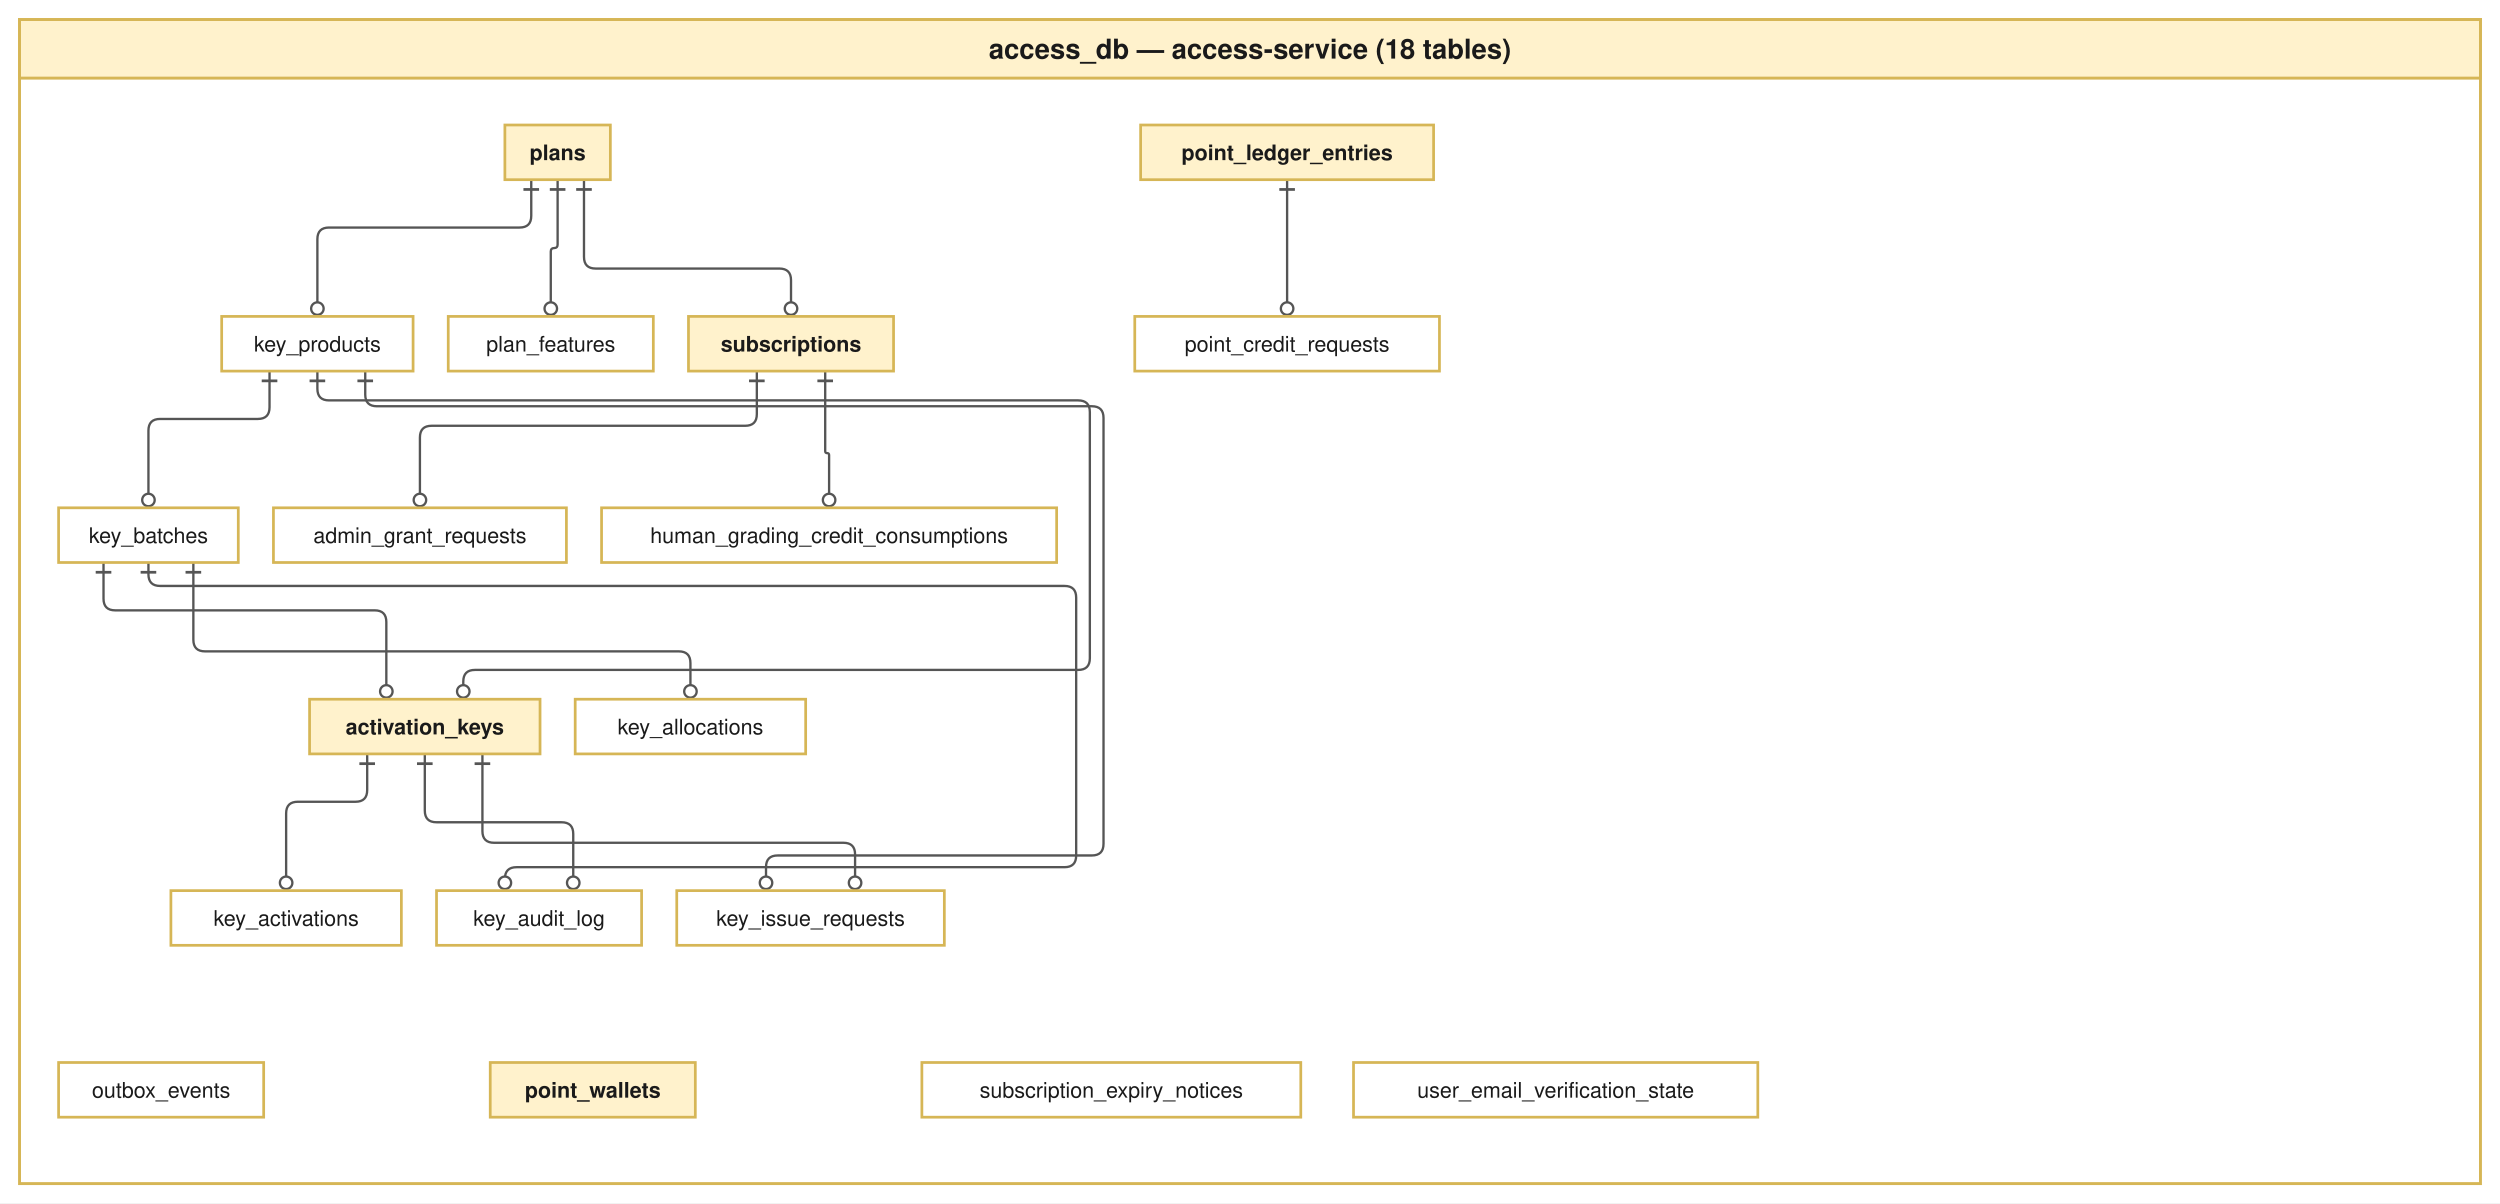
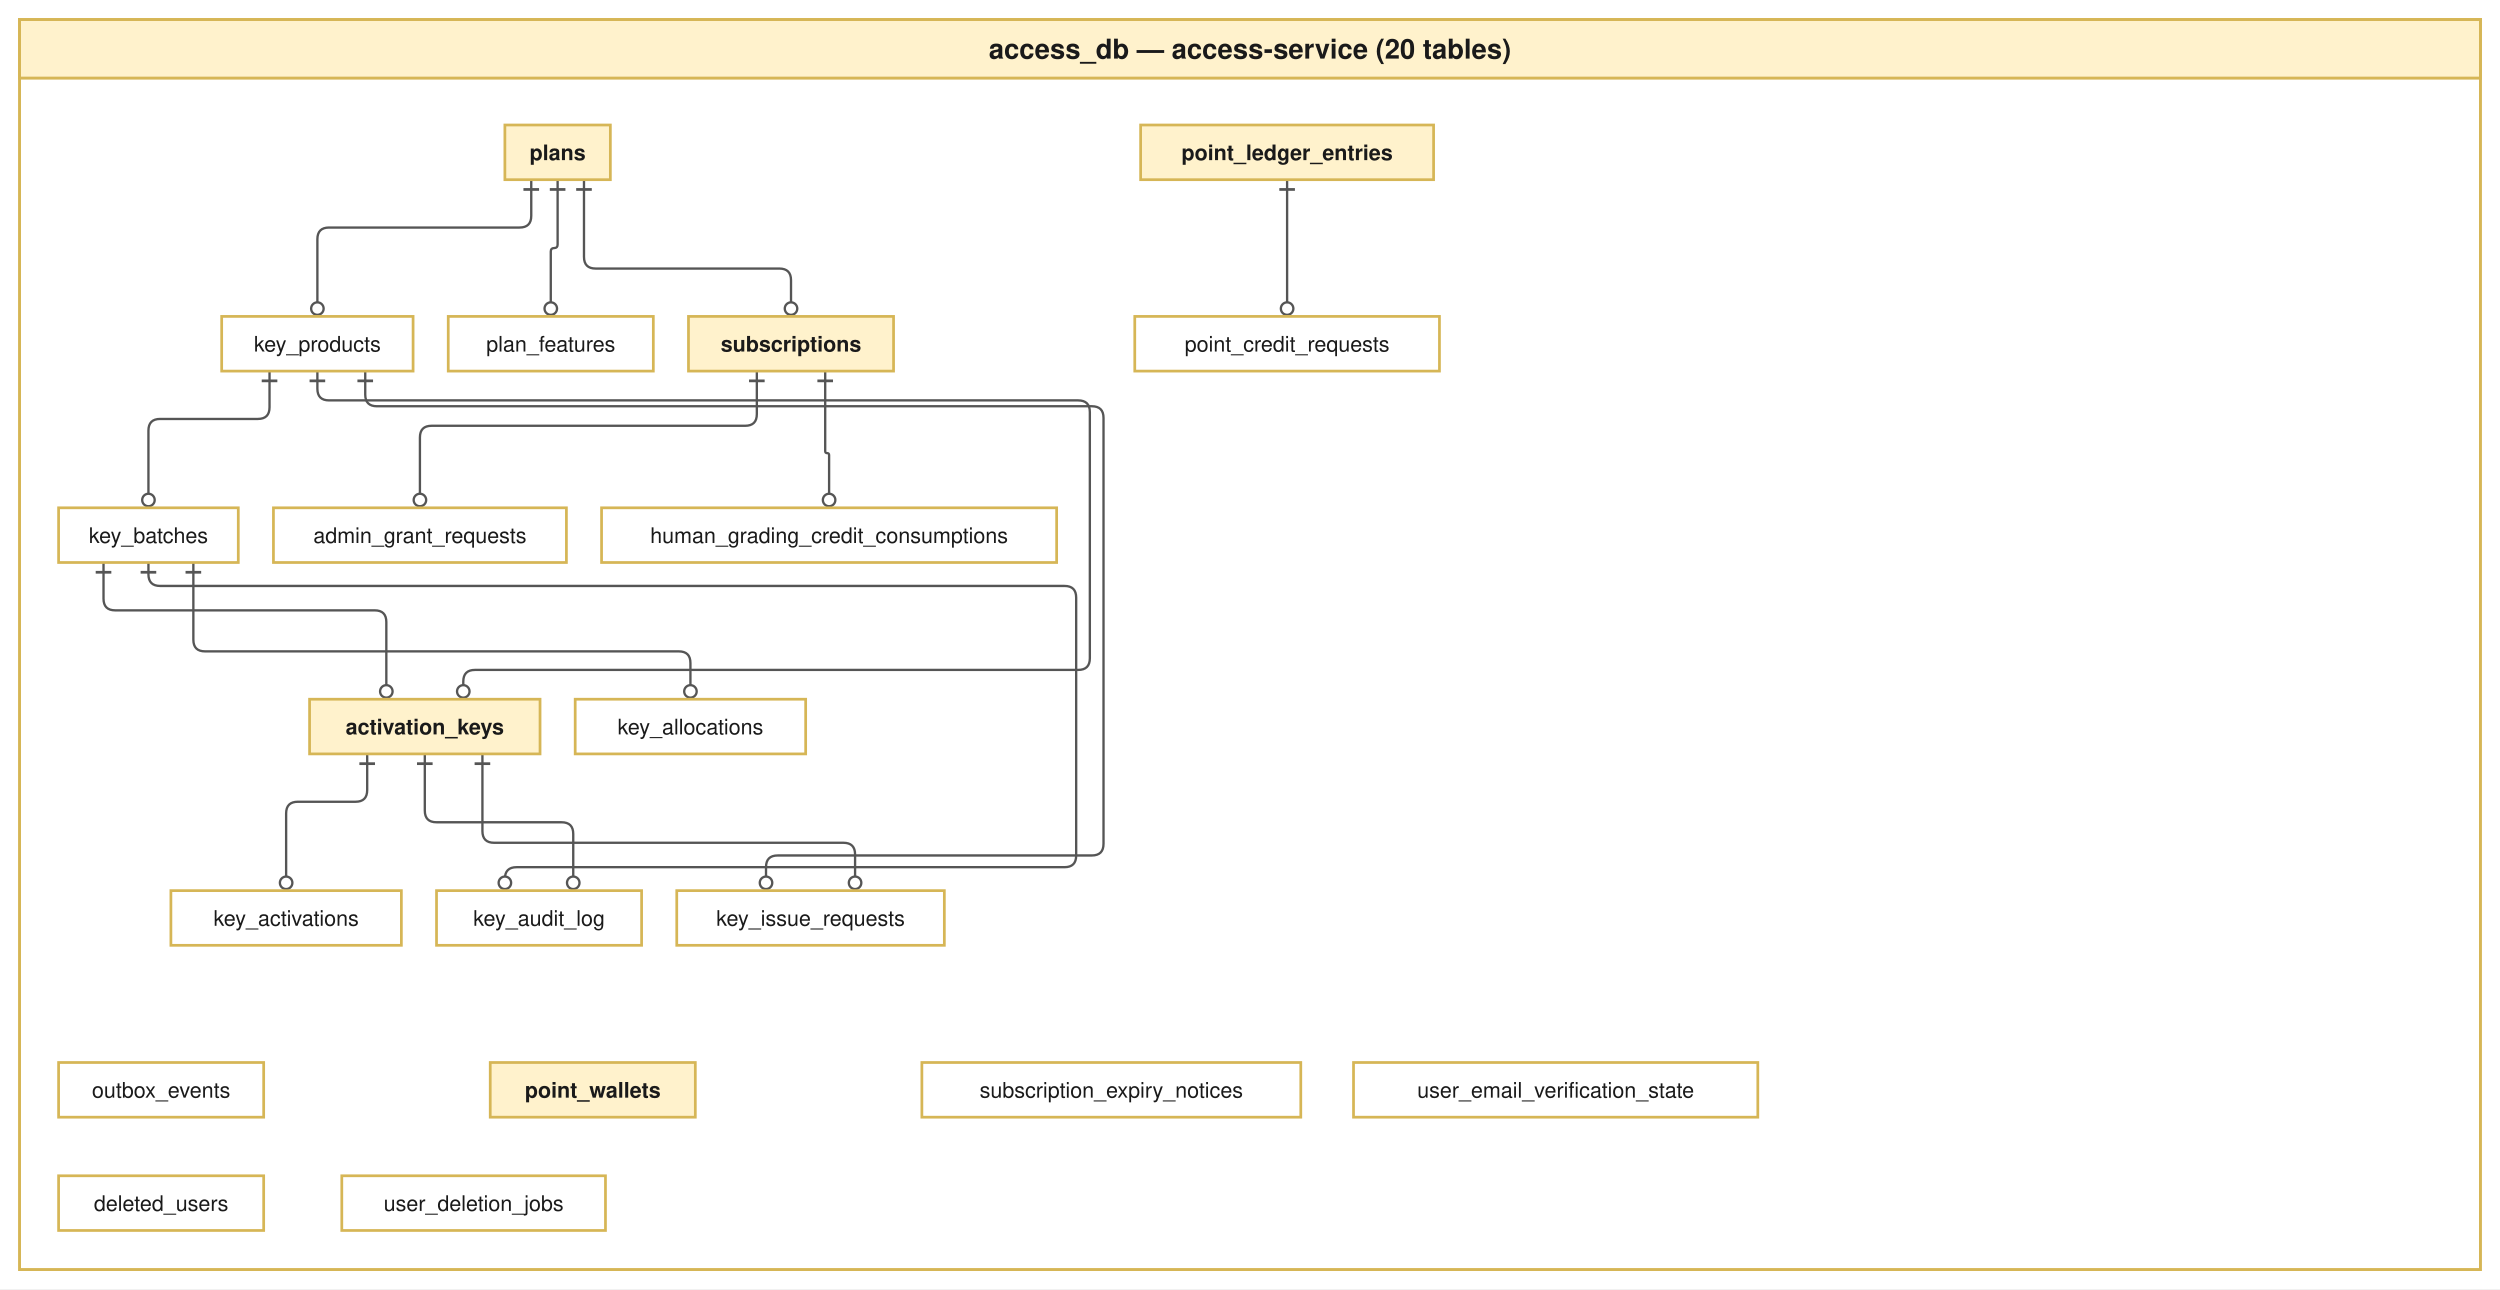
- <svg xmlns="http://www.w3.org/2000/svg" viewBox="0 0 1280 616" width="1280" height="616">
-   <rect width="1280" height="616" fill="#ffffff" />
-   <rect x="10" y="10" width="1260" height="596" fill="#ffffff" stroke="#d6b656" stroke-width="1.5" />
+ <svg xmlns="http://www.w3.org/2000/svg" viewBox="0 0 1280 660" width="1280" height="660">
+   <rect width="1280" height="660" fill="#ffffff" />
+   <rect x="10" y="10" width="1260" height="640" fill="#ffffff" stroke="#d6b656" stroke-width="1.5" />
  <rect x="10" y="10" width="1260" height="30" fill="#fff2cc" stroke="#d6b656" stroke-width="1.5" />
-   <text x="640.0" y="30" font-family="Helvetica, Arial, sans-serif" font-size="14" font-weight="700" text-anchor="middle" fill="#1a1a1a">access_db — access-service (18 tables)</text>
+   <text x="640.0" y="30" font-family="Helvetica, Arial, sans-serif" font-size="14" font-weight="700" text-anchor="middle" fill="#1a1a1a">access_db — access-service (20 tables)</text>
  <path d="M188.0,386.0 L188.0,404.5 Q188.0,410.5 182.0,410.5 L152.5,410.5 Q146.5,410.5 146.5,416.5 L146.5,456.0" fill="none" stroke="#555555" stroke-width="1.2" />
  <circle cx="146.5" cy="452.0" r="3.2" fill="#ffffff" stroke="#555555" stroke-width="1.2" />
  <line x1="184.0" y1="391.0" x2="192.0" y2="391.0" stroke="#555555" stroke-width="1.4" />
  <path d="M217.5,386.0 L217.5,415.0 Q217.5,421.0 223.5,421.0 L287.5,421.0 Q293.5,421.0 293.5,427.0 L293.5,456.0" fill="none" stroke="#555555" stroke-width="1.2" />
  <circle cx="293.5" cy="452.0" r="3.2" fill="#ffffff" stroke="#555555" stroke-width="1.2" />
  <line x1="213.5" y1="391.0" x2="221.5" y2="391.0" stroke="#555555" stroke-width="1.4" />
  <path d="M247.0,386.0 L247.0,425.5 Q247.0,431.5 253.0,431.5 L431.8,431.5 Q437.8,431.5 437.8,437.5 L437.8,456.0" fill="none" stroke="#555555" stroke-width="1.2" />
  <circle cx="437.8" cy="452.0" r="3.2" fill="#ffffff" stroke="#555555" stroke-width="1.2" />
  <line x1="243.0" y1="391.0" x2="251.0" y2="391.0" stroke="#555555" stroke-width="1.4" />
  <path d="M53.0,288.0 L53.0,306.5 Q53.0,312.5 59.0,312.5 L191.8,312.5 Q197.8,312.5 197.8,318.5 L197.8,358.0" fill="none" stroke="#555555" stroke-width="1.2" />
  <circle cx="197.8" cy="354.0" r="3.2" fill="#ffffff" stroke="#555555" stroke-width="1.2" />
  <line x1="49.0" y1="293.0" x2="57.0" y2="293.0" stroke="#555555" stroke-width="1.4" />
  <path d="M99.0,288.0 L99.0,327.5 Q99.0,333.5 105.0,333.5 L347.5,333.5 Q353.5,333.5 353.5,339.5 L353.5,358.0" fill="none" stroke="#555555" stroke-width="1.2" />
  <circle cx="353.5" cy="354.0" r="3.2" fill="#ffffff" stroke="#555555" stroke-width="1.2" />
  <line x1="95.0" y1="293.0" x2="103.0" y2="293.0" stroke="#555555" stroke-width="1.4" />
  <path d="M76.0,288.0 L76.0,294.0 Q76.0,300.0 82.0,300.0 L545.0,300.0 Q551.0,300.0 551.0,306.0 L551.0,438.0 Q551.0,444.0 545.0,444.0 L264.5,444.0 Q258.5,444.0 258.5,450.0 L258.5,456.0" fill="none" stroke="#555555" stroke-width="1.2" />
  <circle cx="258.5" cy="452.0" r="3.2" fill="#ffffff" stroke="#555555" stroke-width="1.2" />
  <line x1="72.0" y1="293.0" x2="80.0" y2="293.0" stroke="#555555" stroke-width="1.4" />
  <path d="M162.5,190.0 L162.5,199.0 Q162.5,205.0 168.5,205.0 L552.0,205.0 Q558.0,205.0 558.0,211.0 L558.0,337.0 Q558.0,343.0 552.0,343.0 L243.2,343.0 Q237.2,343.0 237.2,349.0 L237.2,358.0" fill="none" stroke="#555555" stroke-width="1.2" />
  <circle cx="237.2" cy="354.0" r="3.2" fill="#ffffff" stroke="#555555" stroke-width="1.2" />
  <line x1="158.5" y1="195.0" x2="166.5" y2="195.0" stroke="#555555" stroke-width="1.4" />
  <path d="M138.0,190.0 L138.0,208.5 Q138.0,214.5 132.0,214.5 L82.0,214.5 Q76.0,214.5 76.0,220.5 L76.0,260.0" fill="none" stroke="#555555" stroke-width="1.2" />
  <circle cx="76.0" cy="256.0" r="3.2" fill="#ffffff" stroke="#555555" stroke-width="1.2" />
  <line x1="134.0" y1="195.0" x2="142.0" y2="195.0" stroke="#555555" stroke-width="1.4" />
  <path d="M187.0,190.0 L187.0,202.0 Q187.0,208.0 193.0,208.0 L559.0,208.0 Q565.0,208.0 565.0,214.0 L565.0,432.0 Q565.0,438.0 559.0,438.0 L398.2,438.0 Q392.2,438.0 392.2,444.0 L392.2,456.0" fill="none" stroke="#555555" stroke-width="1.2" />
  <circle cx="392.2" cy="452.0" r="3.2" fill="#ffffff" stroke="#555555" stroke-width="1.2" />
  <line x1="183.0" y1="195.0" x2="191.0" y2="195.0" stroke="#555555" stroke-width="1.4" />
  <path d="M272.0,92.0 L272.0,110.5 Q272.0,116.5 266.0,116.5 L168.5,116.5 Q162.5,116.5 162.5,122.5 L162.5,162.0" fill="none" stroke="#555555" stroke-width="1.2" />
  <circle cx="162.5" cy="158.0" r="3.2" fill="#ffffff" stroke="#555555" stroke-width="1.2" />
  <line x1="268.0" y1="97.0" x2="276.0" y2="97.0" stroke="#555555" stroke-width="1.4" />
  <path d="M285.5,92.0 L285.5,125.2 Q285.5,127.0 283.8,127.0 L283.8,127.0 Q282.0,127.0 282.0,128.8 L282.0,162.0" fill="none" stroke="#555555" stroke-width="1.2" />
  <circle cx="282.0" cy="158.0" r="3.2" fill="#ffffff" stroke="#555555" stroke-width="1.2" />
  <line x1="281.5" y1="97.0" x2="289.5" y2="97.0" stroke="#555555" stroke-width="1.4" />
  <path d="M299.0,92.0 L299.0,131.5 Q299.0,137.5 305.0,137.5 L399.0,137.5 Q405.0,137.5 405.0,143.5 L405.0,162.0" fill="none" stroke="#555555" stroke-width="1.2" />
  <circle cx="405.0" cy="158.0" r="3.2" fill="#ffffff" stroke="#555555" stroke-width="1.2" />
  <line x1="295.0" y1="97.0" x2="303.0" y2="97.0" stroke="#555555" stroke-width="1.4" />
  <path d="M659.0,92.0 L659.0,126.5 Q659.0,127.0 659.0,127.0 L659.0,127.0 Q659.0,127.0 659.0,127.5 L659.0,162.0" fill="none" stroke="#555555" stroke-width="1.2" />
  <circle cx="659.0" cy="158.0" r="3.2" fill="#ffffff" stroke="#555555" stroke-width="1.2" />
  <line x1="655.0" y1="97.0" x2="663.0" y2="97.0" stroke="#555555" stroke-width="1.4" />
  <path d="M387.5,190.0 L387.5,212.0 Q387.5,218.0 381.5,218.0 L221.0,218.0 Q215.0,218.0 215.0,224.0 L215.0,260.0" fill="none" stroke="#555555" stroke-width="1.2" />
  <circle cx="215.0" cy="256.0" r="3.2" fill="#ffffff" stroke="#555555" stroke-width="1.2" />
  <line x1="383.5" y1="195.0" x2="391.5" y2="195.0" stroke="#555555" stroke-width="1.4" />
  <path d="M422.5,190.0 L422.5,231.0 Q422.5,232.0 423.5,232.0 L423.5,232.0 Q424.5,232.0 424.5,233.0 L424.5,260.0" fill="none" stroke="#555555" stroke-width="1.2" />
  <circle cx="424.5" cy="256.0" r="3.2" fill="#ffffff" stroke="#555555" stroke-width="1.2" />
  <line x1="418.5" y1="195.0" x2="426.5" y2="195.0" stroke="#555555" stroke-width="1.4" />
  <rect x="158.5" y="358" width="118" height="28" fill="#fff2cc" stroke="#d6b656" stroke-width="1.4" />
  <text x="217.5" y="376" font-family="Helvetica, Arial, sans-serif" font-size="11" font-weight="700" text-anchor="middle" fill="#1a1a1a">activation_keys</text>
  <rect x="140.0" y="260" width="150" height="28" fill="#ffffff" stroke="#d6b656" stroke-width="1.4" />
  <text x="215.0" y="278" font-family="Helvetica, Arial, sans-serif" font-size="11" font-weight="400" text-anchor="middle" fill="#1a1a1a">admin_grant_requests</text>
  <rect x="308.0" y="260" width="233" height="28" fill="#ffffff" stroke="#d6b656" stroke-width="1.4" />
  <text x="424.5" y="278" font-family="Helvetica, Arial, sans-serif" font-size="11" font-weight="400" text-anchor="middle" fill="#1a1a1a">human_grading_credit_consumptions</text>
  <rect x="87.5" y="456" width="118" height="28" fill="#ffffff" stroke="#d6b656" stroke-width="1.4" />
  <text x="146.5" y="474" font-family="Helvetica, Arial, sans-serif" font-size="11" font-weight="400" text-anchor="middle" fill="#1a1a1a">key_activations</text>
  <rect x="294.5" y="358" width="118" height="28" fill="#ffffff" stroke="#d6b656" stroke-width="1.4" />
  <text x="353.5" y="376" font-family="Helvetica, Arial, sans-serif" font-size="11" font-weight="400" text-anchor="middle" fill="#1a1a1a">key_allocations</text>
  <rect x="223.5" y="456" width="105" height="28" fill="#ffffff" stroke="#d6b656" stroke-width="1.4" />
  <text x="276.0" y="474" font-family="Helvetica, Arial, sans-serif" font-size="11" font-weight="400" text-anchor="middle" fill="#1a1a1a">key_audit_log</text>
  <rect x="30.0" y="260" width="92" height="28" fill="#ffffff" stroke="#d6b656" stroke-width="1.4" />
  <text x="76.0" y="278" font-family="Helvetica, Arial, sans-serif" font-size="11" font-weight="400" text-anchor="middle" fill="#1a1a1a">key_batches</text>
  <rect x="346.5" y="456" width="137" height="28" fill="#ffffff" stroke="#d6b656" stroke-width="1.4" />
  <text x="415.0" y="474" font-family="Helvetica, Arial, sans-serif" font-size="11" font-weight="400" text-anchor="middle" fill="#1a1a1a">key_issue_requests</text>
  <rect x="113.5" y="162" width="98" height="28" fill="#ffffff" stroke="#d6b656" stroke-width="1.4" />
  <text x="162.5" y="180" font-family="Helvetica, Arial, sans-serif" font-size="11" font-weight="400" text-anchor="middle" fill="#1a1a1a">key_products</text>
  <rect x="30" y="544" width="105" height="28" fill="#ffffff" stroke="#d6b656" stroke-width="1.4" />
  <text x="82.5" y="562" font-family="Helvetica, Arial, sans-serif" font-size="11" font-weight="400" text-anchor="middle" fill="#1a1a1a">outbox_events</text>
  <rect x="229.5" y="162" width="105" height="28" fill="#ffffff" stroke="#d6b656" stroke-width="1.4" />
  <text x="282.0" y="180" font-family="Helvetica, Arial, sans-serif" font-size="11" font-weight="400" text-anchor="middle" fill="#1a1a1a">plan_features</text>
  <rect x="258.5" y="64" width="54" height="28" fill="#fff2cc" stroke="#d6b656" stroke-width="1.4" />
  <text x="285.5" y="82" font-family="Helvetica, Arial, sans-serif" font-size="11" font-weight="700" text-anchor="middle" fill="#1a1a1a">plans</text>
  <rect x="581.0" y="162" width="156" height="28" fill="#ffffff" stroke="#d6b656" stroke-width="1.4" />
  <text x="659.0" y="180" font-family="Helvetica, Arial, sans-serif" font-size="11" font-weight="400" text-anchor="middle" fill="#1a1a1a">point_credit_requests</text>
  <rect x="584.0" y="64" width="150" height="28" fill="#fff2cc" stroke="#d6b656" stroke-width="1.4" />
  <text x="659.0" y="82" font-family="Helvetica, Arial, sans-serif" font-size="11" font-weight="700" text-anchor="middle" fill="#1a1a1a">point_ledger_entries</text>
  <rect x="251" y="544" width="105" height="28" fill="#fff2cc" stroke="#d6b656" stroke-width="1.4" />
  <text x="303.5" y="562" font-family="Helvetica, Arial, sans-serif" font-size="11" font-weight="700" text-anchor="middle" fill="#1a1a1a">point_wallets</text>
  <rect x="472" y="544" width="194" height="28" fill="#ffffff" stroke="#d6b656" stroke-width="1.4" />
  <text x="569.0" y="562" font-family="Helvetica, Arial, sans-serif" font-size="11" font-weight="400" text-anchor="middle" fill="#1a1a1a">subscription_expiry_notices</text>
  <rect x="352.5" y="162" width="105" height="28" fill="#fff2cc" stroke="#d6b656" stroke-width="1.4" />
  <text x="405.0" y="180" font-family="Helvetica, Arial, sans-serif" font-size="11" font-weight="700" text-anchor="middle" fill="#1a1a1a">subscriptions</text>
  <rect x="693" y="544" width="207" height="28" fill="#ffffff" stroke="#d6b656" stroke-width="1.4" />
  <text x="796.5" y="562" font-family="Helvetica, Arial, sans-serif" font-size="11" font-weight="400" text-anchor="middle" fill="#1a1a1a">user_email_verification_state</text>
+   <rect x="30" y="602" width="105" height="28" fill="#ffffff" stroke="#d6b656" stroke-width="1.4" />
+   <text x="82.5" y="620" font-family="Helvetica, Arial, sans-serif" font-size="11" font-weight="400" text-anchor="middle" fill="#1a1a1a">deleted_users</text>
+   <rect x="175" y="602" width="135" height="28" fill="#ffffff" stroke="#d6b656" stroke-width="1.4" />
+   <text x="242.5" y="620" font-family="Helvetica, Arial, sans-serif" font-size="11" font-weight="400" text-anchor="middle" fill="#1a1a1a">user_deletion_jobs</text>
</svg>
